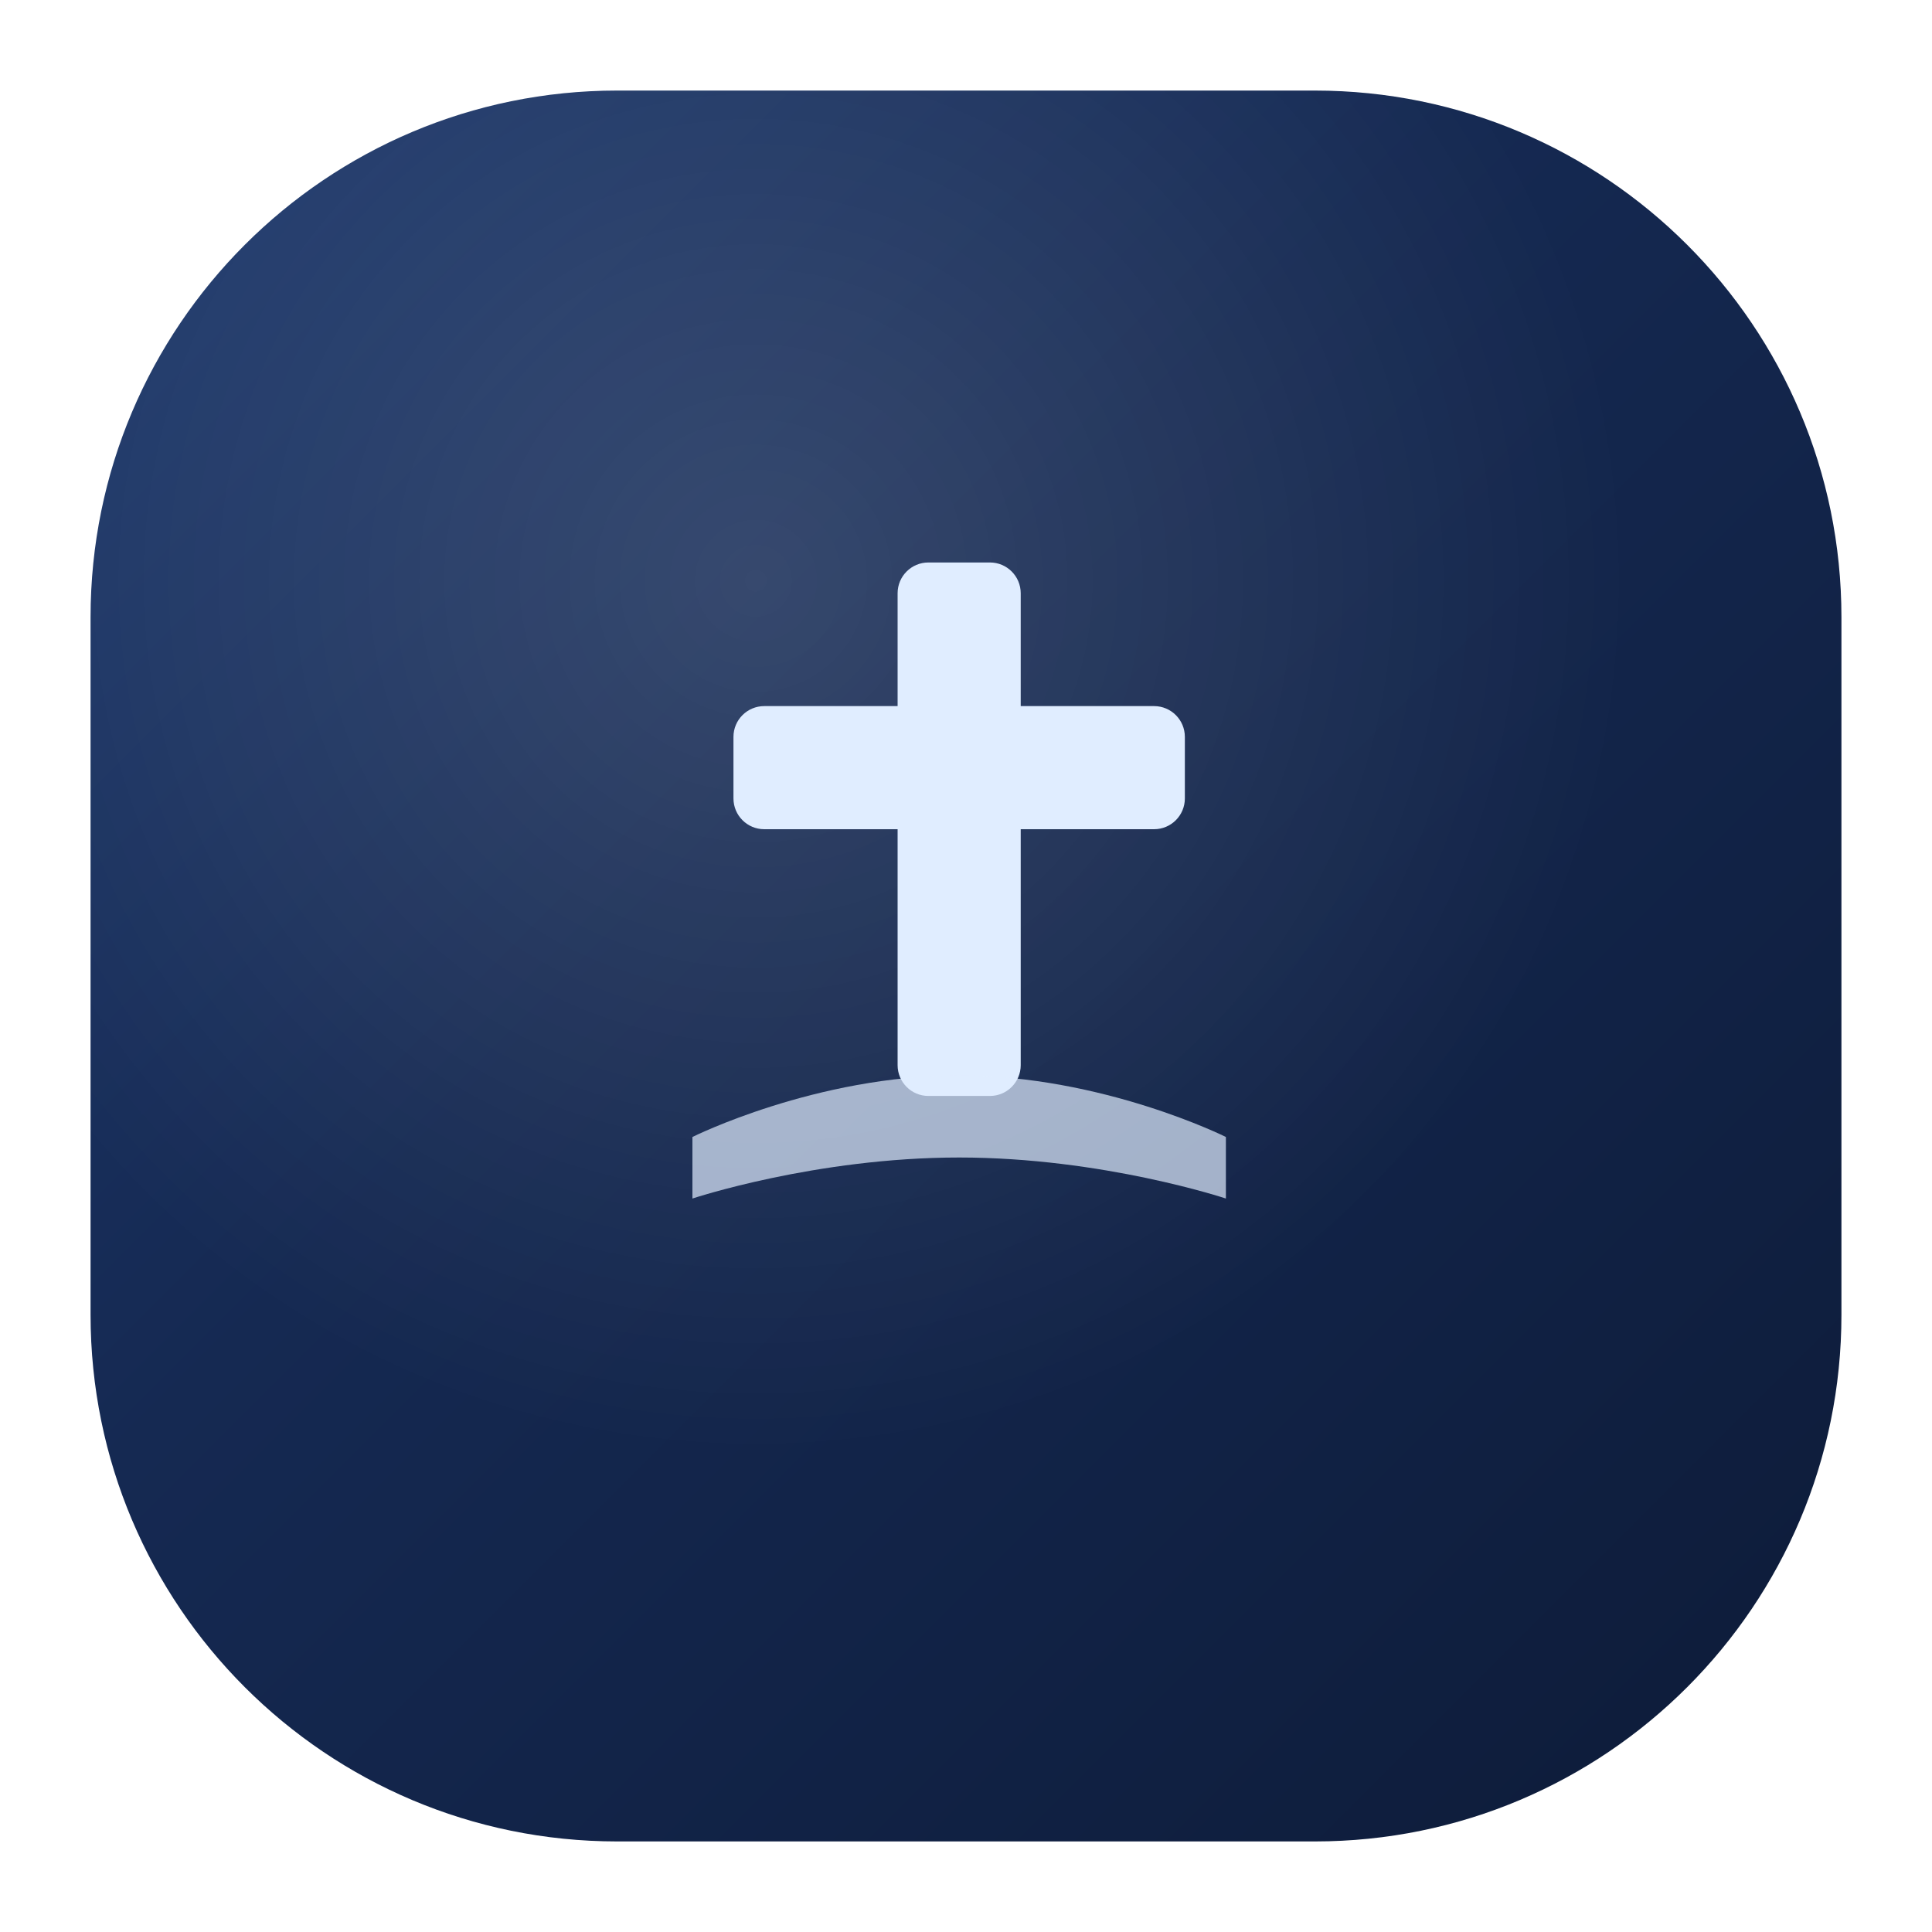
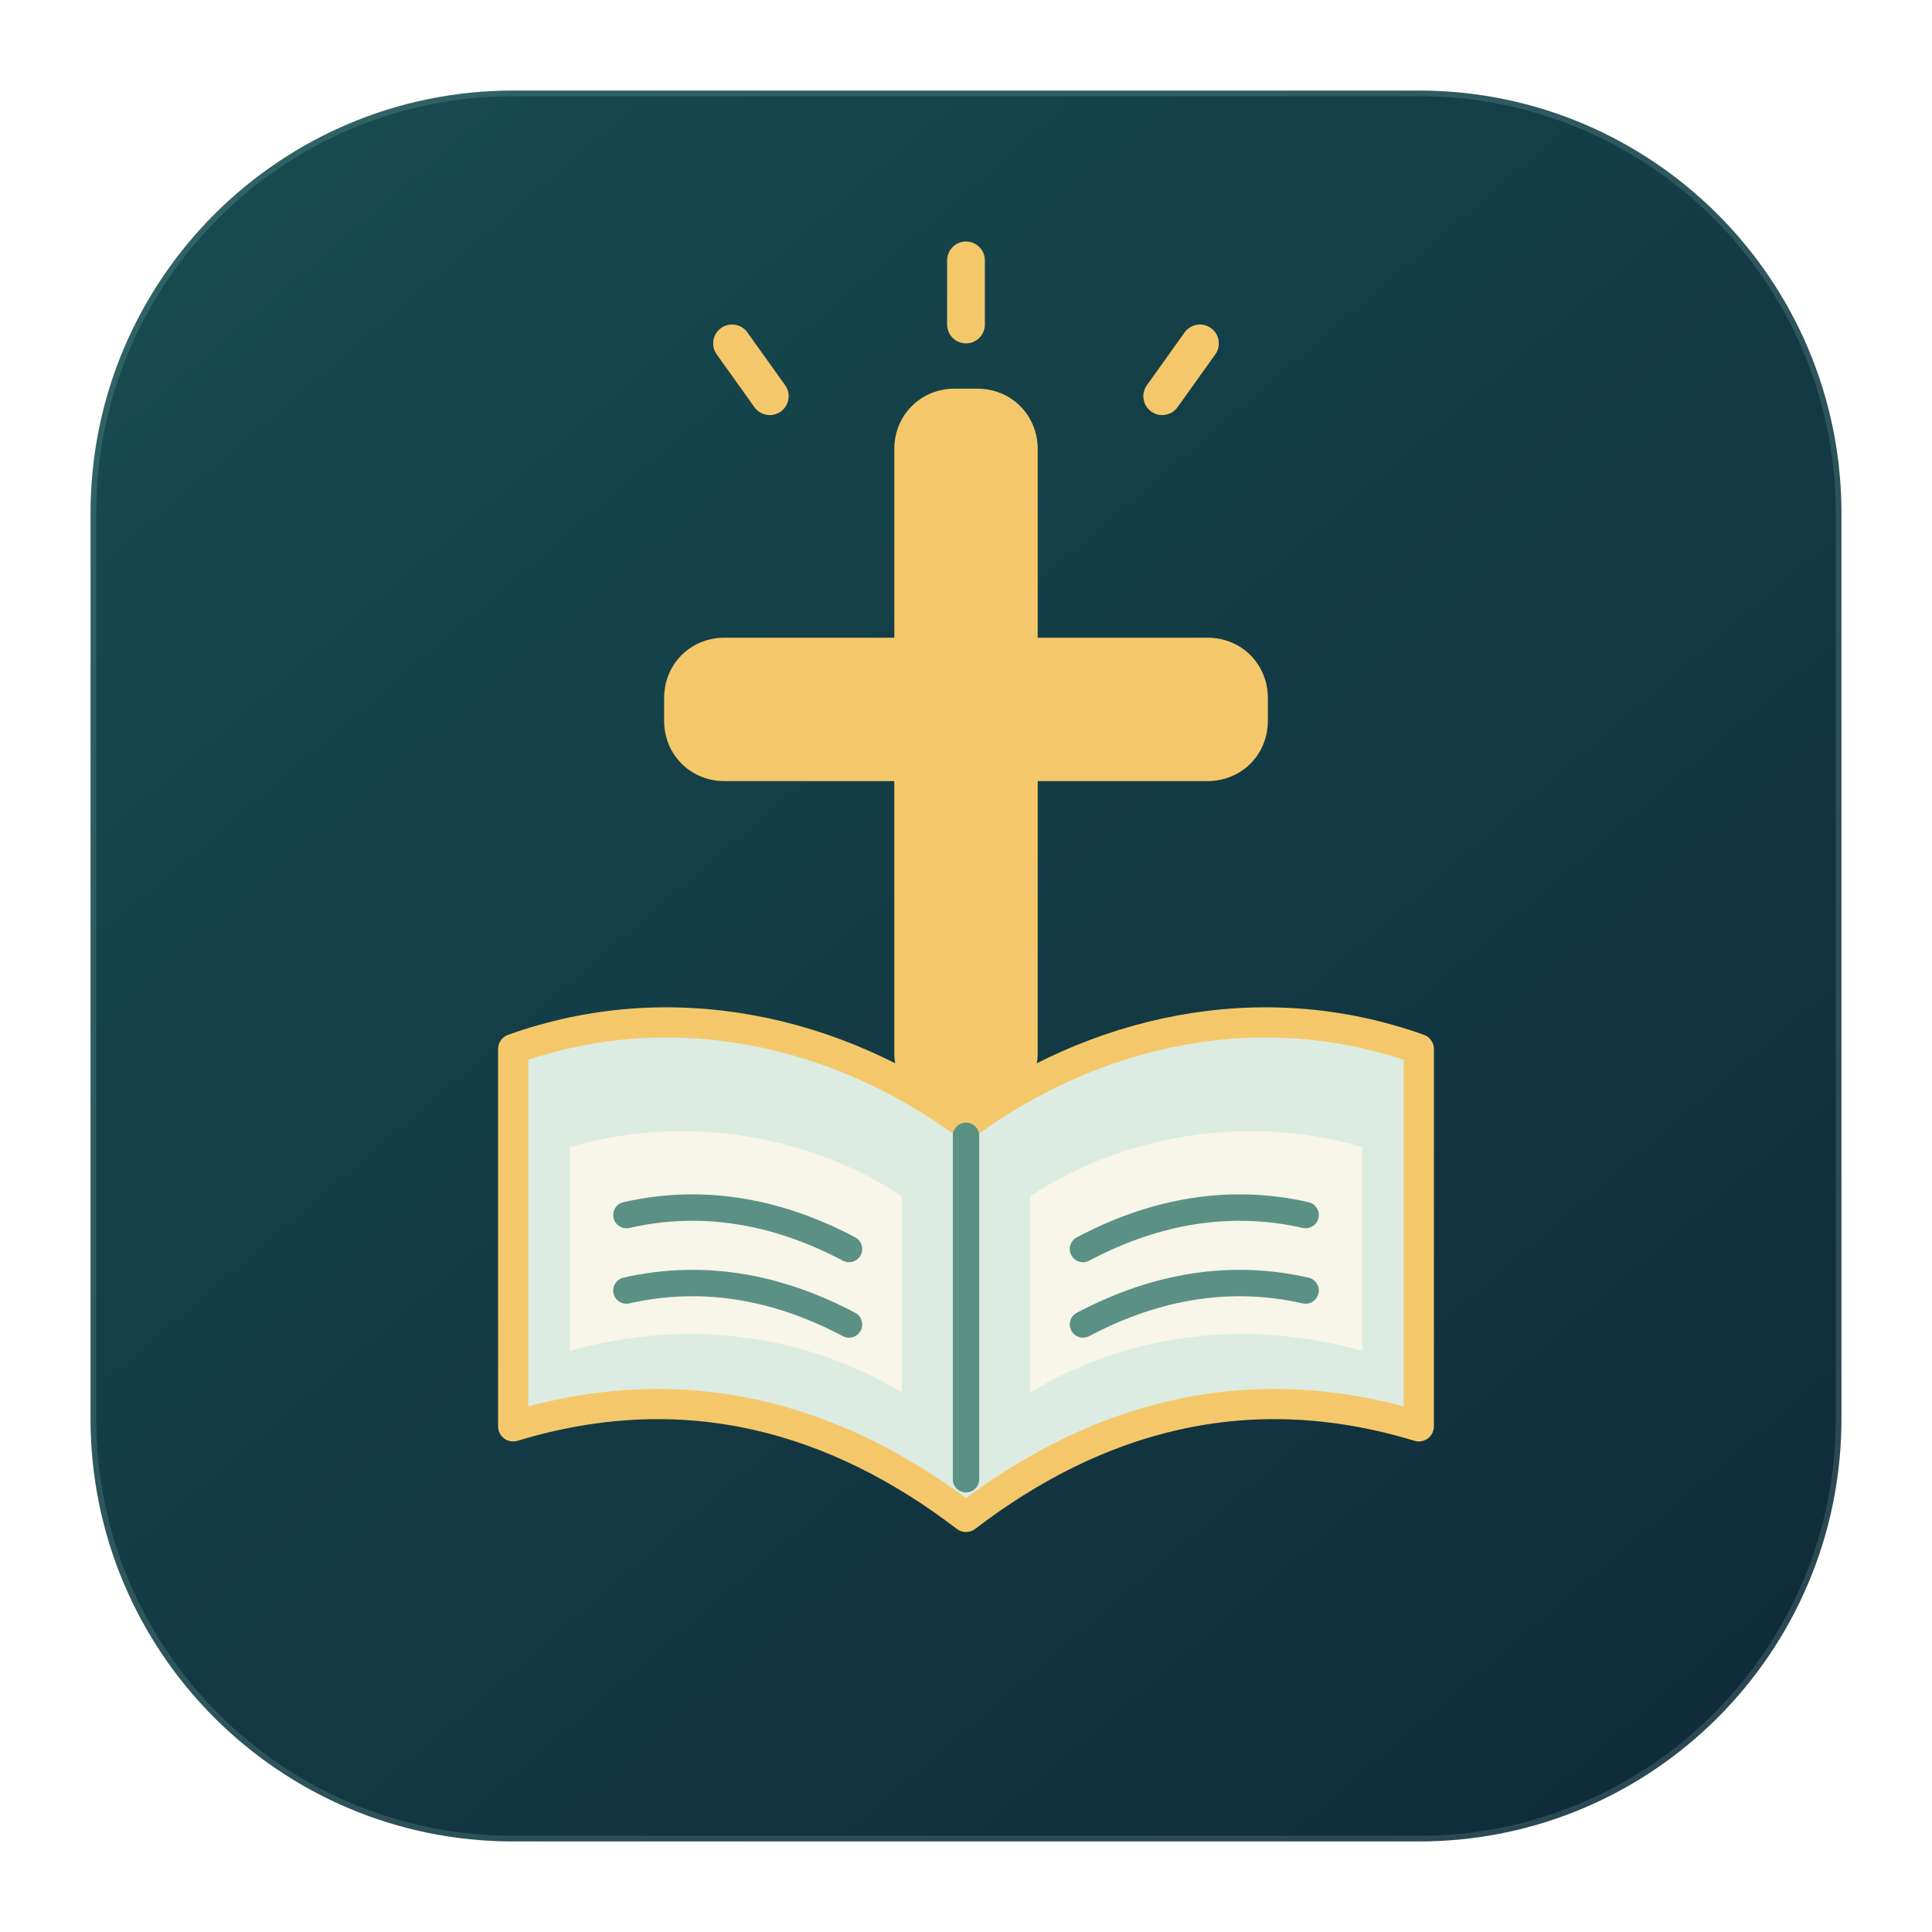
- <svg xmlns="http://www.w3.org/2000/svg" width="512" height="512" viewBox="0 0 512 512">
-   <g id="Group">
-     <linearGradient id="linearGradient1" x1="24" y1="24" x2="488" y2="488" gradientUnits="userSpaceOnUse">
-       <stop offset="1e-05" stop-color="#1e3a6e" stop-opacity="1" />
-       <stop offset="0.4" stop-color="#152952" stop-opacity="1" />
-       <stop offset="1" stop-color="#0d1b38" stop-opacity="1" />
+ <svg xmlns="http://www.w3.org/2000/svg" width="512" height="512" viewBox="0 0 512 512" fill="none">
+   <defs>
+     <linearGradient id="tile" x1="64" y1="32" x2="448" y2="480" gradientUnits="userSpaceOnUse">
+       <stop stop-color="#174B50" />
+       <stop offset="1" stop-color="#102B39" />
    </linearGradient>
-     <path id="Path" fill="url(#linearGradient1)" stroke="none" d="M 163.562 24 L 348.438 24 C 425.516 24 488 86.484 488 163.562 L 488 348.438 C 488 425.516 425.516 488 348.438 488 L 163.562 488 C 86.484 488 24 425.516 24 348.438 L 24 163.562 C 24 86.484 86.484 24 163.562 24 Z" />
-     <radialGradient id="radialGradient1" cx="200.32" cy="153.92" r="232" fx="200.32" fy="153.92" gradientUnits="userSpaceOnUse">
-       <stop offset="1e-05" stop-color="#ffffff" stop-opacity="0.137" />
-       <stop offset="1" stop-color="#ffffff" stop-opacity="0" />
+     <radialGradient id="light" cx="0" cy="0" r="1" gradientUnits="userSpaceOnUse" gradientTransform="translate(180 100) rotate(53) scale(360)">
+       <stop stop-color="#66B7A5" stop-opacity=".2" />
+       <stop offset="1" stop-color="#66B7A5" stop-opacity="0" />
    </radialGradient>
-     <path id="path1" fill="url(#radialGradient1)" stroke="none" d="M 163.562 24 L 348.438 24 C 425.516 24 488 86.484 488 163.562 L 488 348.438 C 488 425.516 425.516 488 348.438 488 L 163.562 488 C 86.484 488 24 425.516 24 348.438 L 24 163.562 C 24 86.484 86.484 24 163.562 24 Z" />
-     <g id="g1">
-       <linearGradient id="linearGradient2" x1="1532" y1="665.625" x2="1532" y2="2405.625" gradientUnits="userSpaceOnUse">
-         <stop offset="1e-05" stop-color="#e0edff" stop-opacity="1" />
-         <stop offset="1" stop-color="#93b4e4" stop-opacity="1" />
-       </linearGradient>
-       <path id="path2" fill="url(#linearGradient2)" stroke="none" d="M 246.031 149.062 L 262.344 149.062 C 266.848 149.062 270.5 152.714 270.5 157.219 L 270.5 282.281 C 270.5 286.786 266.848 290.438 262.344 290.438 L 246.031 290.438 C 241.527 290.438 237.875 286.786 237.875 282.281 L 237.875 157.219 C 237.875 152.714 241.527 149.062 246.031 149.062 Z" />
-       <linearGradient id="linearGradient3" x1="1532" y1="665.625" x2="1532" y2="2405.625" gradientUnits="userSpaceOnUse">
-         <stop offset="1e-05" stop-color="#e0edff" stop-opacity="1" />
-         <stop offset="1" stop-color="#93b4e4" stop-opacity="1" />
-       </linearGradient>
-       <path id="path3" fill="url(#linearGradient3)" stroke="none" d="M 202.531 187.125 L 305.844 187.125 C 310.348 187.125 314 190.777 314 195.281 L 314 211.594 C 314 216.098 310.348 219.75 305.844 219.75 L 202.531 219.75 C 198.027 219.75 194.375 216.098 194.375 211.594 L 194.375 195.281 C 194.375 190.777 198.027 187.125 202.531 187.125 Z" />
-       <linearGradient id="linearGradient4" x1="1532" y1="665.625" x2="1532" y2="2405.625" gradientUnits="userSpaceOnUse">
-         <stop offset="1e-05" stop-color="#e0edff" stop-opacity="1" />
-         <stop offset="1" stop-color="#93b4e4" stop-opacity="1" />
-       </linearGradient>
-       <path id="path4" fill="url(#linearGradient4)" stroke="none" opacity="0.7" d="M 183.5 301.312 C 183.5 301.312 216.125 285 254.188 285 C 292.25 285 324.875 301.312 324.875 301.312 L 324.875 317.625 C 324.875 317.625 292.25 306.75 254.188 306.75 C 216.125 306.75 183.5 317.625 183.5 317.625 Z" />
-     </g>
-   </g>
+   </defs>
+   <rect x="24" y="24" width="464" height="464" rx="112" fill="url(#tile)" />
+   <rect x="24.75" y="24.75" width="462.5" height="462.5" rx="111.25" stroke="#B9E5D7" stroke-opacity=".16" stroke-width="1.5" />
+   <path d="M136 278C178 263 222 273 256 298C290 273 334 263 376 278V378C330 364 290 376 256 402C222 376 182 364 136 378V278Z" fill="#DCECE2" stroke="#F4C86A" stroke-width="8" stroke-linejoin="round" />
+   <path d="M151 304C185 294 218 303 239 317V369C214 354 183 349 151 358V304Z" fill="#F8F5E9" />
+   <path d="M361 304C327 294 294 303 273 317V369C298 354 329 349 361 358V304Z" fill="#F8F5E9" />
+   <path d="M166 322C188 317 208 322 225 331M166 342C188 337 208 342 225 351M346 322C324 317 304 322 287 331M346 342C324 337 304 342 287 351" stroke="#5B9185" stroke-width="7" stroke-linecap="round" />
+   <path d="M256 301V392" stroke="#5B9185" stroke-width="7" stroke-linecap="round" />
+   <path d="M237 119C237 110 244 103 253 103H259C268 103 275 110 275 119V169H320C329 169 336 176 336 185V191C336 200 329 207 320 207H275V279C275 288 268 295 259 295H253C244 295 237 288 237 279V207H192C183 207 176 200 176 191V185C176 176 183 169 192 169H237V119Z" fill="#F4C86A" />
+   <path d="M256 69V86M194 91L204 105M318 91L308 105" stroke="#F4C86A" stroke-width="10" stroke-linecap="round" />
</svg>
